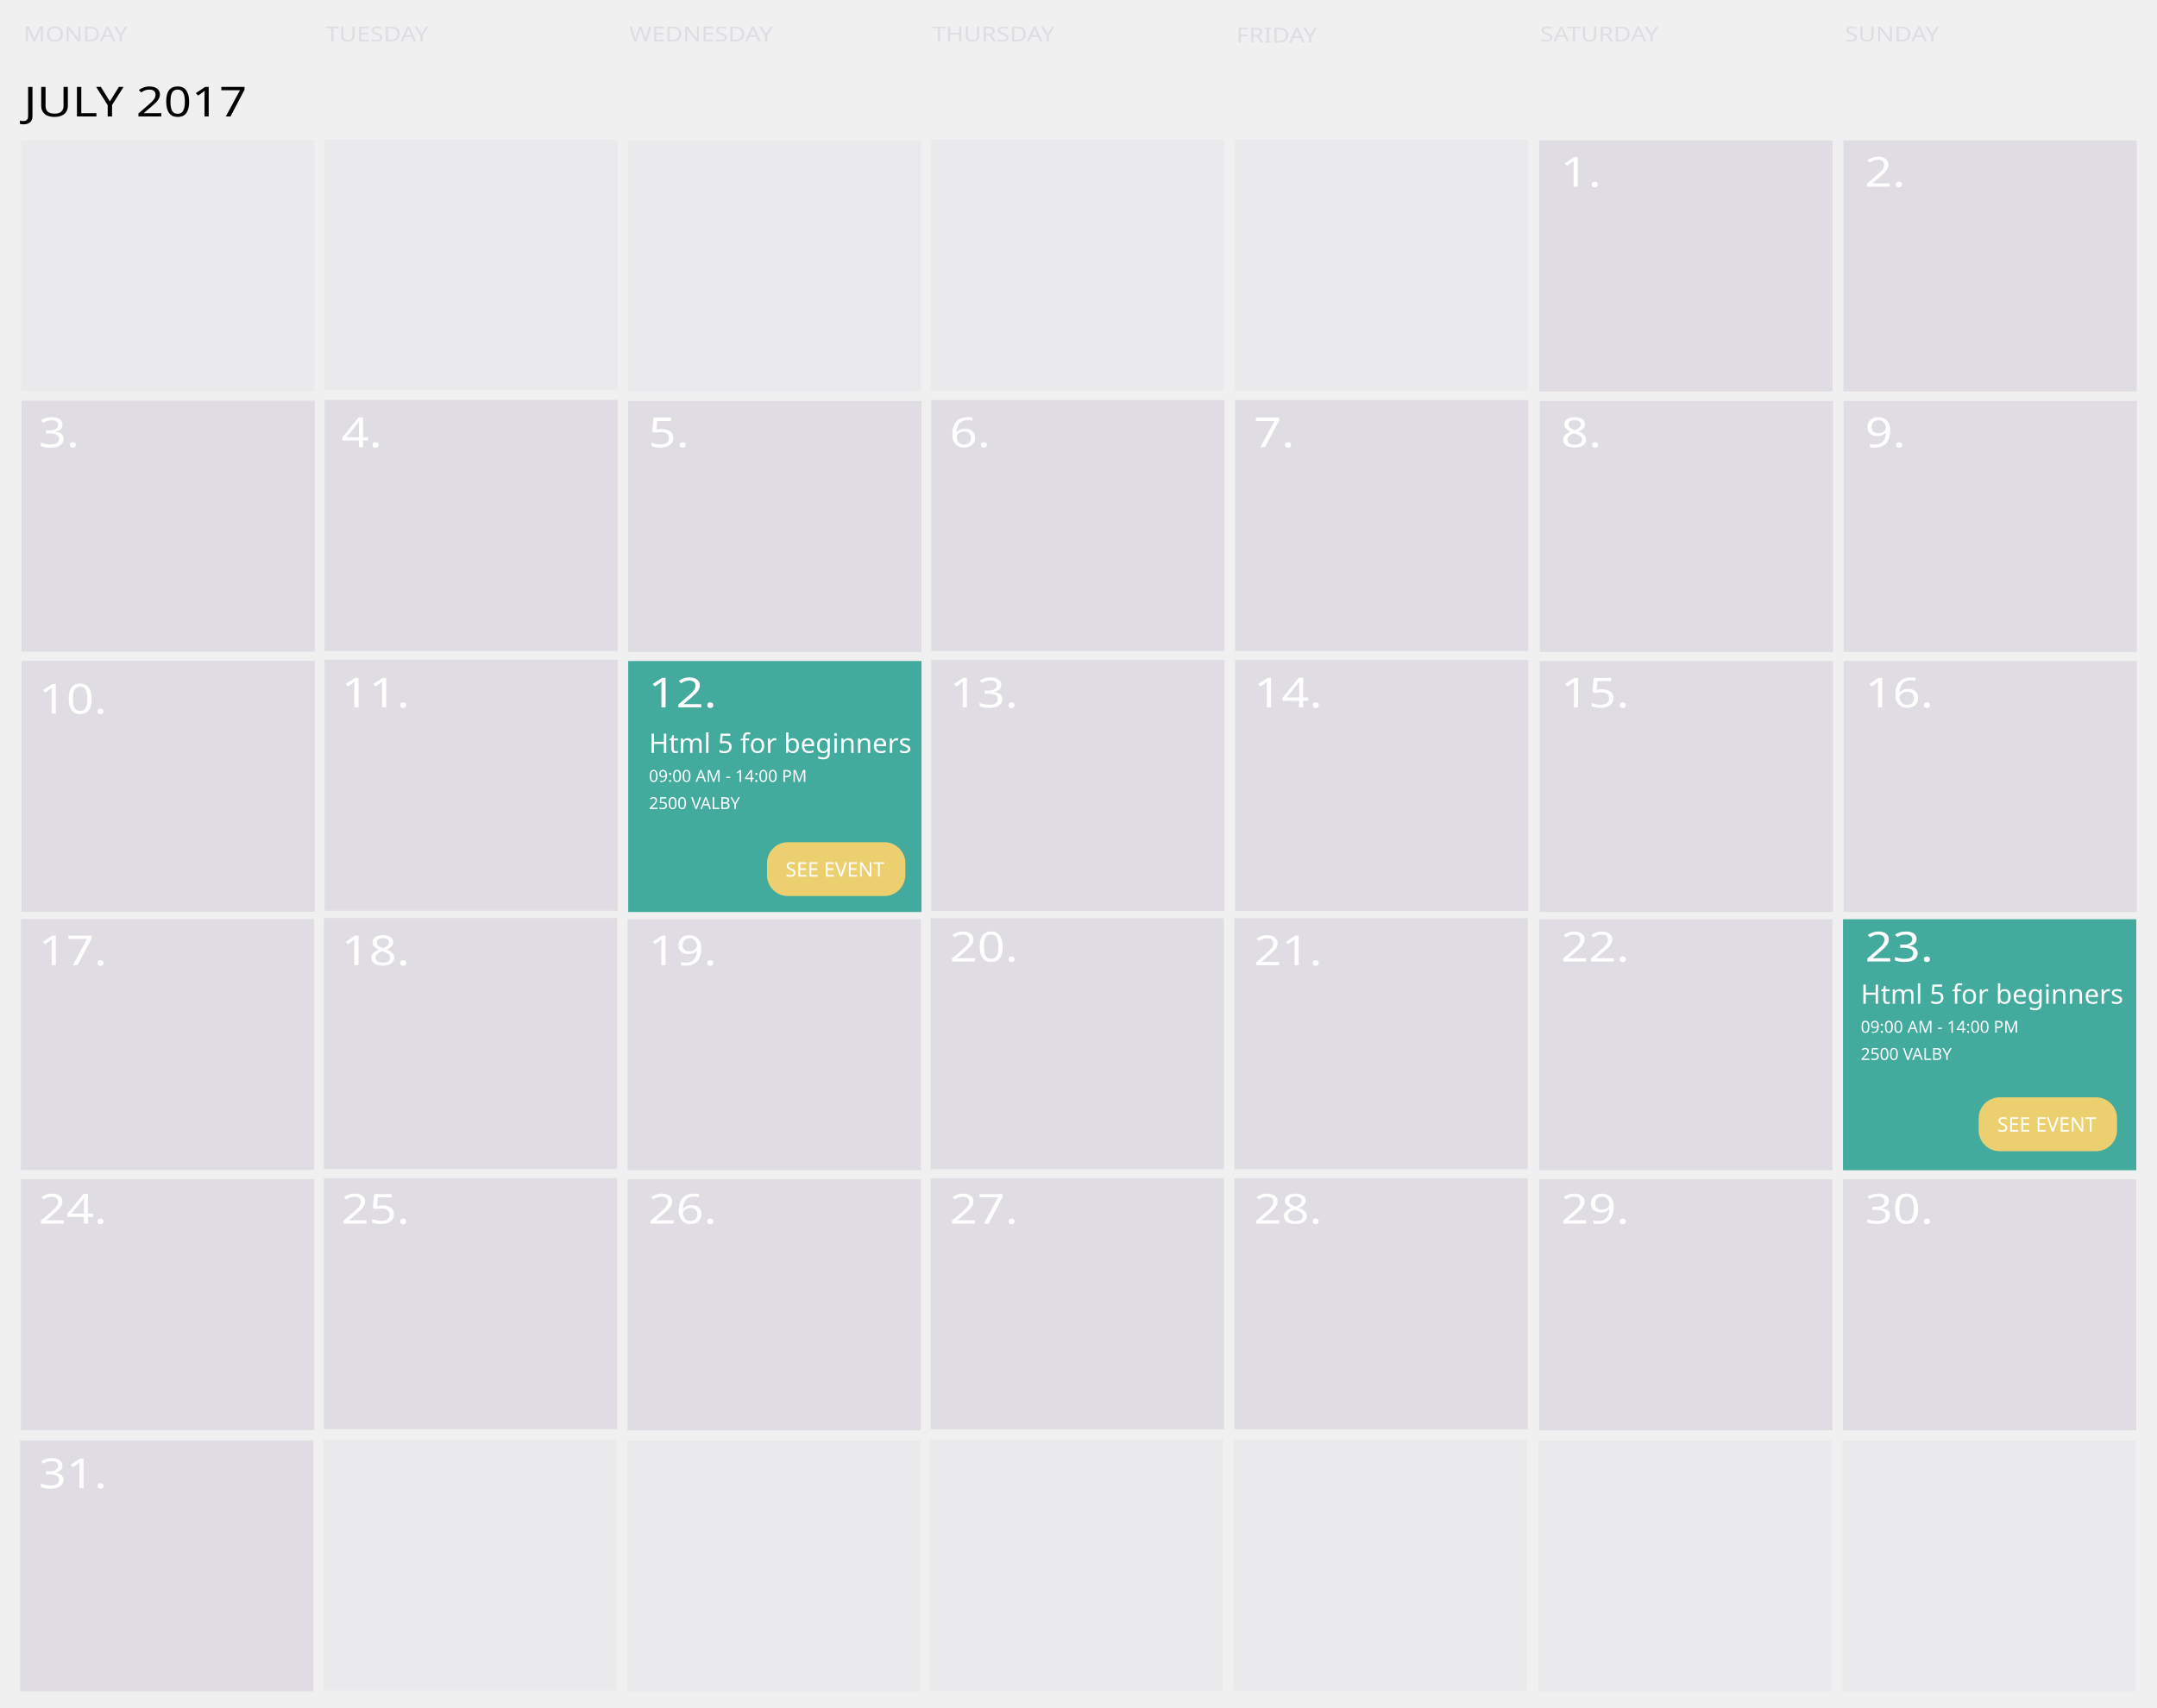
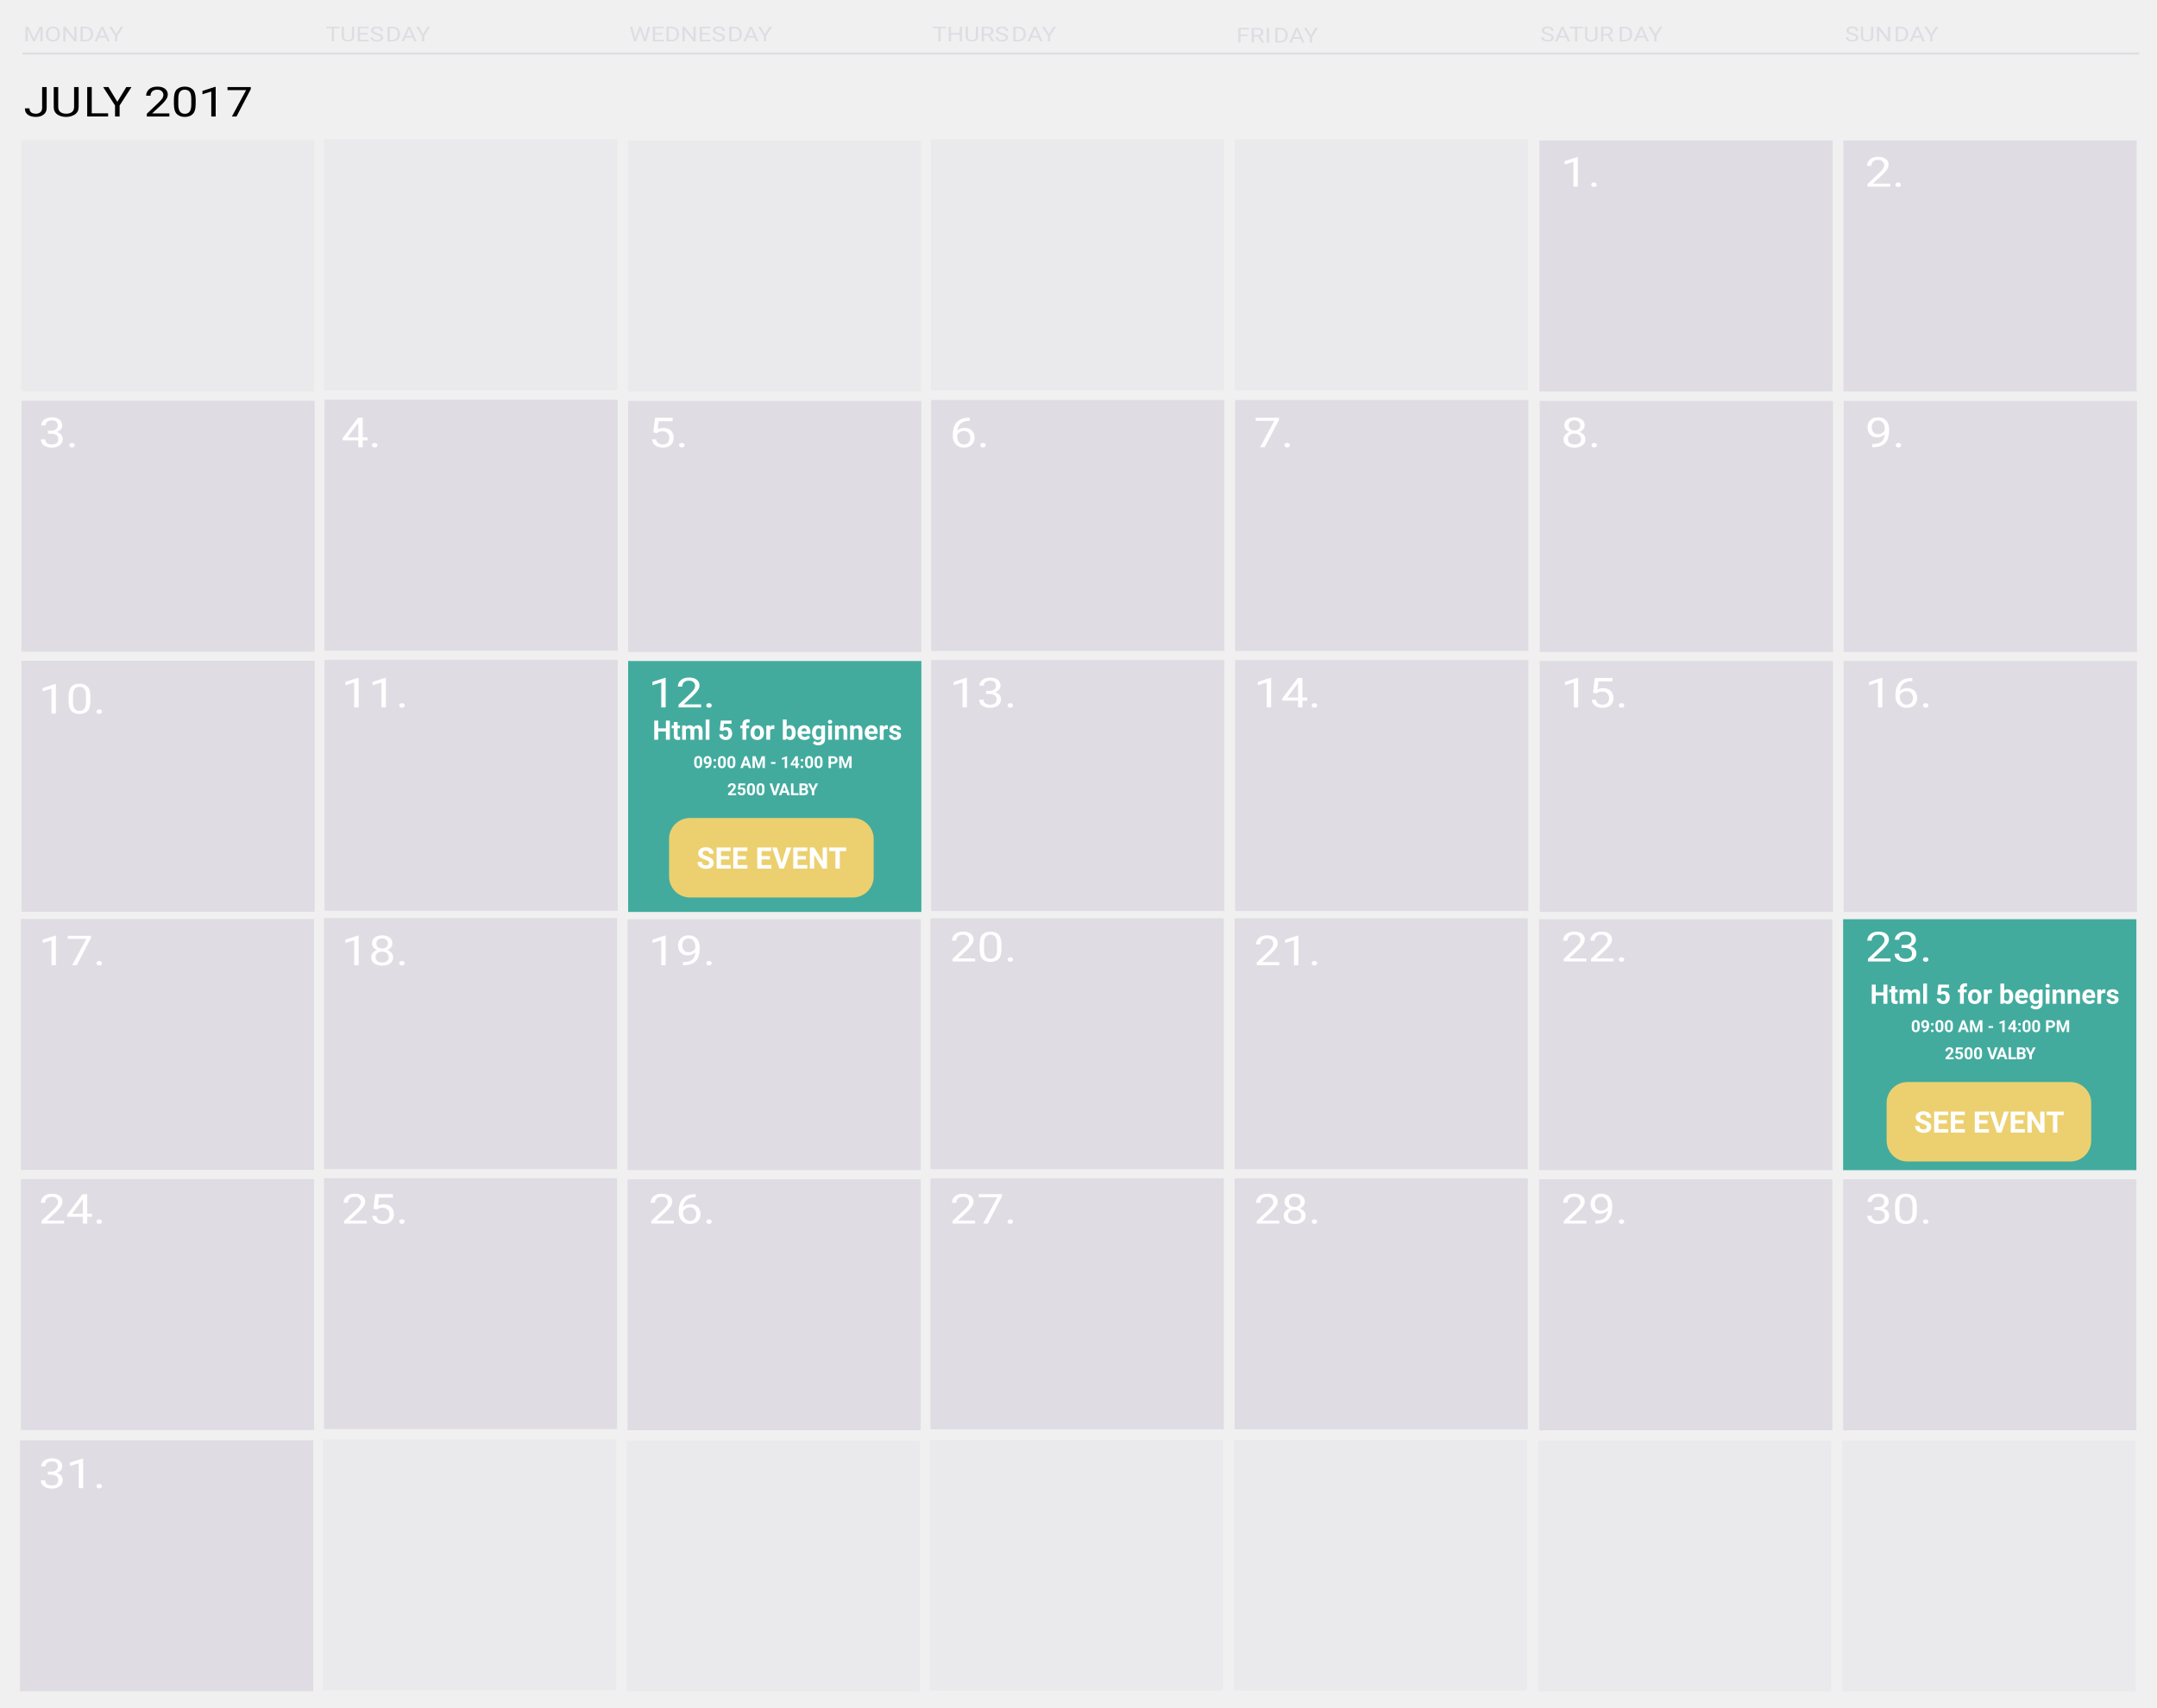
- <svg xmlns="http://www.w3.org/2000/svg" version="1.1" id="Lag_1" x="0px" y="0px" viewBox="0 0 1041.4 824.6" style="enable-background:new 0 0 1041.4 824.6;" xml:space="preserve">
-   <style type="text/css">
- 	.st0{fill:#DFDCE3;}
- 	.st1{opacity:0.3;}
- 	.st2{font-family:'Roboto-Regular';}
- 	.st3{font-size:20px;}
- 	.st4{fill:none;stroke:#DFDCE3;stroke-miterlimit:10;}
- 	.st5{font-size:10px;}
- 	.st6{fill:#FFFFFF;}
- 	.st7{fill:#42AB9E;}
- 	.st8{fill:#ECD06F;}
- 	.st9{font-family:'Roboto-Bold';}
- 	.st10{font-size:9.654px;}
- 	.st11{font-size:13px;}
- 	.st12{font-size:8px;}
- </style>
-   <g>
-     <rect x="890" y="67.8" class="st0" width="141.6" height="121.2" />
+ <svg xmlns="http://www.w3.org/2000/svg" id="Lag_1" data-name="Lag 1" viewBox="0 0 1041.39 824.57">
+   <defs>
+     <style>.cls-1,.cls-6{fill:#dfdce3;}.cls-2{opacity:0.3;}.cls-10,.cls-3{font-size:20px;}.cls-10,.cls-3,.cls-6{font-family:Roboto-Regular, Roboto;}.cls-4{letter-spacing:-0.14em;}.cls-5{fill:none;stroke:#dfdce3;stroke-miterlimit:10;}.cls-6{font-size:10px;}.cls-7{letter-spacing:-0.01em;}.cls-8{letter-spacing:-0.01em;}.cls-9{letter-spacing:0em;}.cls-10,.cls-13,.cls-14,.cls-15{fill:#fff;}.cls-11{fill:#42ab9e;}.cls-12{fill:#ecd06f;}.cls-13{font-size:14.28px;}.cls-13,.cls-14,.cls-15{font-family:Roboto-Bold, Roboto;font-weight:700;}.cls-14{font-size:13px;}.cls-15{font-size:8px;}.cls-16{letter-spacing:-0.07em;}.cls-17{letter-spacing:-0.06em;}</style>
+   </defs>
+   <rect class="cls-1" x="889.98" y="67.83" width="141.58" height="121.17" />
+   <rect class="cls-1" x="743.21" y="67.83" width="141.58" height="121.17" />
+   <g class="cls-2">
+     <rect class="cls-1" x="596.15" y="67.37" width="141.58" height="121.17" />
  </g>
-   <g>
-     <rect x="743.2" y="67.8" class="st0" width="141.6" height="121.2" />
+   <g class="cls-2">
+     <rect class="cls-1" x="449.39" y="67.37" width="141.58" height="121.17" />
  </g>
-   <g class="st1">
-     <rect x="596.2" y="67.4" class="st0" width="141.6" height="121.2" />
+   <g class="cls-2">
+     <rect class="cls-1" x="303.09" y="67.83" width="141.58" height="121.17" />
  </g>
-   <g class="st1">
-     <rect x="449.4" y="67.4" class="st0" width="141.6" height="121.2" />
+   <g class="cls-2">
+     <rect class="cls-1" x="156.5" y="67.27" width="141.58" height="121.17" />
  </g>
-   <g class="st1">
-     <rect x="303.1" y="67.8" class="st0" width="141.6" height="121.2" />
+   <g class="cls-2">
+     <rect class="cls-1" x="10.2" y="67.72" width="141.58" height="121.17" />
  </g>
-   <g class="st1">
-     <rect x="156.5" y="67.3" class="st0" width="141.6" height="121.2" />
+   <text class="cls-3" transform="translate(11.42 56.25) scale(1.17 1)">JU<tspan class="cls-4" x="24.57" y="0">L</tspan>
+     <tspan x="32.66" y="0">Y 2017</tspan>
+   </text>
+   <rect class="cls-5" x="11.33" y="25.85" width="1020.93" height="0.01" />
+   <text class="cls-6" transform="translate(11.33 19.99) scale(1.17 1)">MON<tspan class="cls-7" x="22.73" y="0">D</tspan>
+     <tspan x="29.22" y="0">AY</tspan>
+   </text>
+   <text class="cls-6" transform="translate(157.2 19.99) scale(1.17 1)">TUES<tspan class="cls-7" x="24.71" y="0">D</tspan>
+     <tspan x="31.19" y="0">AY</tspan>
+   </text>
+   <text class="cls-6" transform="translate(303.79 19.99) scale(1.17 1)">WEDNES<tspan class="cls-7" x="40.48" y="0">D</tspan>
+     <tspan x="46.96" y="0">AY</tspan>
+   </text>
+   <text class="cls-6" transform="translate(450.09 19.99) scale(1.17 1)">THURS<tspan class="cls-8" x="32.62" y="0">D</tspan>
+     <tspan class="cls-9" x="39.11" y="0">AY</tspan>
+   </text>
+   <text class="cls-6" transform="translate(596.86 20.55) scale(1.17 1)">FRI<tspan class="cls-8" x="15.28" y="0">D</tspan>
+     <tspan class="cls-9" x="21.76" y="0">AY</tspan>
+   </text>
+   <text class="cls-6" transform="translate(743.62 19.99) scale(1.17 1)">SATUR<tspan class="cls-8" x="31.96" y="0">D</tspan>
+     <tspan x="38.45" y="0">AY</tspan>
+   </text>
+   <text class="cls-6" transform="translate(890.68 19.99) scale(1.17 1)">SUN<tspan class="cls-8" x="20.14" y="0">D</tspan>
+     <tspan x="26.62" y="0">AY</tspan>
+   </text>
+   <text class="cls-10" transform="translate(753.43 90.15) scale(1.17 1)">1.</text>
+   <text class="cls-10" transform="translate(900.28 90.15) scale(1.17 1)">2.</text>
+   <rect class="cls-1" x="890.14" y="193.61" width="141.58" height="121.17" />
+   <rect class="cls-1" x="743.38" y="193.61" width="141.58" height="121.17" />
+   <rect class="cls-1" x="890.14" y="319.2" width="141.58" height="121.17" />
+   <rect class="cls-1" x="743.38" y="319.2" width="141.58" height="121.17" />
+   <rect class="cls-11" x="889.85" y="443.89" width="141.58" height="121.17" />
+   <rect class="cls-1" x="743.08" y="443.89" width="141.58" height="121.17" />
+   <rect class="cls-1" x="889.85" y="569.48" width="141.58" height="121.17" />
+   <rect class="cls-1" x="743.08" y="569.48" width="141.58" height="121.17" />
+   <rect class="cls-1" x="596.32" y="193.16" width="141.58" height="121.17" />
+   <rect class="cls-1" x="449.55" y="193.16" width="141.58" height="121.17" />
+   <rect class="cls-1" x="596.32" y="318.75" width="141.58" height="121.17" />
+   <rect class="cls-1" x="449.55" y="318.75" width="141.58" height="121.17" />
+   <rect class="cls-1" x="596.02" y="443.43" width="141.58" height="121.17" />
+   <rect class="cls-1" x="449.26" y="443.43" width="141.58" height="121.17" />
+   <rect class="cls-1" x="596.02" y="569.03" width="141.58" height="121.17" />
+   <rect class="cls-1" x="449.26" y="569.03" width="141.58" height="121.17" />
+   <rect class="cls-1" x="303.26" y="193.61" width="141.58" height="121.17" />
+   <rect class="cls-11" x="303.26" y="319.2" width="141.58" height="121.17" />
+   <rect class="cls-1" x="302.96" y="443.89" width="141.58" height="121.17" />
+   <rect class="cls-1" x="302.96" y="569.48" width="141.58" height="121.17" />
+   <rect class="cls-1" x="156.66" y="193.05" width="141.58" height="121.17" />
+   <rect class="cls-1" x="156.66" y="318.64" width="141.58" height="121.17" />
+   <rect class="cls-1" x="156.36" y="443.33" width="141.58" height="121.17" />
+   <rect class="cls-1" x="156.36" y="568.92" width="141.58" height="121.17" />
+   <rect class="cls-1" x="10.36" y="193.5" width="141.58" height="121.17" />
+   <rect class="cls-1" x="10.36" y="319.1" width="141.58" height="121.17" />
+   <rect class="cls-1" x="10.07" y="443.78" width="141.58" height="121.17" />
+   <rect class="cls-1" x="10.07" y="569.37" width="141.58" height="121.17" />
+   <g class="cls-2">
+     <rect class="cls-1" x="889.44" y="695.63" width="141.58" height="121.17" />
  </g>
-   <g class="st1">
-     <rect x="10.2" y="67.7" class="st0" width="141.6" height="121.2" />
+   <g class="cls-2">
+     <rect class="cls-1" x="742.68" y="695.63" width="141.58" height="121.17" />
  </g>
-   <text transform="matrix(1.1685 0 0 1 11.4212 56.2476)" class="st2 st3">JULY 2017</text>
-   <rect x="11.3" y="25.9" class="st4" width="1020.9" height="0" />
-   <text transform="matrix(1.1685 0 0 1 11.3324 19.9893)" class="st0 st2 st5">MONDAY</text>
-   <text transform="matrix(1.1685 0 0 1 157.1996 19.9893)" class="st0 st2 st5">TUESDAY</text>
-   <text transform="matrix(1.1685 0 0 1 303.7923 19.9893)" class="st0 st2 st5">WEDNESDAY</text>
-   <text transform="matrix(1.1685 0 0 1 450.0921 19.9893)" class="st0 st2 st5">THURSDAY</text>
-   <text transform="matrix(1.1685 0 0 1 596.8568 20.5464)" class="st0 st2 st5">FRIDAY</text>
-   <text transform="matrix(1.1685 0 0 1 743.6204 19.9893)" class="st0 st2 st5">SATURDAY</text>
-   <text transform="matrix(1.1685 0 0 1 890.681 19.9893)" class="st0 st2 st5">SUNDAY</text>
-   <text transform="matrix(1.1685 0 0 1 753.4329 90.1538)" class="st6 st2 st3">1.</text>
-   <text transform="matrix(1.1685 0 0 1 900.2825 90.1538)" class="st6 st2 st3">2.</text>
-   <g>
-     <rect x="890.1" y="193.6" class="st0" width="141.6" height="121.2" />
+   <g class="cls-2">
+     <rect class="cls-1" x="595.62" y="695.17" width="141.58" height="121.17" />
  </g>
-   <g>
-     <rect x="743.4" y="193.6" class="st0" width="141.6" height="121.2" />
+   <g class="cls-2">
+     <rect class="cls-1" x="448.85" y="695.17" width="141.58" height="121.17" />
  </g>
-   <g>
-     <rect x="890.1" y="319.2" class="st0" width="141.6" height="121.2" />
+   <g class="cls-2">
+     <rect class="cls-1" x="302.55" y="695.63" width="141.58" height="121.17" />
  </g>
-   <g>
-     <rect x="743.4" y="319.2" class="st0" width="141.6" height="121.2" />
+   <g class="cls-2">
+     <rect class="cls-1" x="155.96" y="695.07" width="141.58" height="121.17" />
  </g>
-   <g>
-     <rect x="889.8" y="443.9" class="st7" width="141.6" height="121.2" />
-   </g>
-   <g>
-     <rect x="743.1" y="443.9" class="st0" width="141.6" height="121.2" />
-   </g>
-   <g>
-     <rect x="889.8" y="569.5" class="st0" width="141.6" height="121.2" />
-   </g>
-   <g>
-     <rect x="743.1" y="569.5" class="st0" width="141.6" height="121.2" />
-   </g>
-   <g>
-     <rect x="596.3" y="193.2" class="st0" width="141.6" height="121.2" />
-   </g>
-   <g>
-     <rect x="449.6" y="193.2" class="st0" width="141.6" height="121.2" />
-   </g>
-   <g>
-     <rect x="596.3" y="318.7" class="st0" width="141.6" height="121.2" />
-   </g>
-   <g>
-     <rect x="449.6" y="318.7" class="st0" width="141.6" height="121.2" />
-   </g>
-   <g>
-     <rect x="596" y="443.4" class="st0" width="141.6" height="121.2" />
-   </g>
-   <g>
-     <rect x="449.3" y="443.4" class="st0" width="141.6" height="121.2" />
-   </g>
-   <g>
-     <rect x="596" y="569" class="st0" width="141.6" height="121.2" />
-   </g>
-   <g>
-     <rect x="449.3" y="569" class="st0" width="141.6" height="121.2" />
-   </g>
-   <g>
-     <rect x="303.3" y="193.6" class="st0" width="141.6" height="121.2" />
-   </g>
-   <g>
-     <rect x="303.3" y="319.2" class="st7" width="141.6" height="121.2" />
-   </g>
-   <g>
-     <rect x="303" y="443.9" class="st0" width="141.6" height="121.2" />
-   </g>
-   <g>
-     <rect x="303" y="569.5" class="st0" width="141.6" height="121.2" />
-   </g>
-   <g>
-     <rect x="156.7" y="193.1" class="st0" width="141.6" height="121.2" />
-   </g>
-   <g>
-     <rect x="156.7" y="318.6" class="st0" width="141.6" height="121.2" />
-   </g>
-   <g>
-     <rect x="156.4" y="443.3" class="st0" width="141.6" height="121.2" />
-   </g>
-   <g>
-     <rect x="156.4" y="568.9" class="st0" width="141.6" height="121.2" />
-   </g>
-   <g>
-     <rect x="10.4" y="193.5" class="st0" width="141.6" height="121.2" />
-   </g>
-   <g>
-     <rect x="10.4" y="319.1" class="st0" width="141.6" height="121.2" />
-   </g>
-   <g>
-     <rect x="10.1" y="443.8" class="st0" width="141.6" height="121.2" />
-   </g>
-   <g>
-     <rect x="10.1" y="569.4" class="st0" width="141.6" height="121.2" />
-   </g>
-   <g class="st1">
-     <rect x="889.4" y="695.6" class="st0" width="141.6" height="121.2" />
-   </g>
-   <g class="st1">
-     <rect x="742.7" y="695.6" class="st0" width="141.6" height="121.2" />
-   </g>
-   <g class="st1">
-     <rect x="595.6" y="695.2" class="st0" width="141.6" height="121.2" />
-   </g>
-   <g class="st1">
-     <rect x="448.9" y="695.2" class="st0" width="141.6" height="121.2" />
-   </g>
-   <g class="st1">
-     <rect x="302.6" y="695.6" class="st0" width="141.6" height="121.2" />
-   </g>
-   <g class="st1">
-     <rect x="156" y="695.1" class="st0" width="141.6" height="121.2" />
-   </g>
-   <g>
-     <rect x="9.7" y="695.5" class="st0" width="141.6" height="121.2" />
-   </g>
-   <text transform="matrix(1.1685 0 0 1 18.6481 215.9368)" class="st6 st2 st3">3.</text>
-   <text transform="matrix(1.1685 0 0 1 164.8014 215.9368)" class="st6 st2 st3">4.</text>
-   <text transform="matrix(1.1685 0 0 1 313.0446 215.9368)" class="st6 st2 st3">5.</text>
-   <text transform="matrix(1.1685 0 0 1 313.0446 341.6087)" class="st6 st2 st3">12.</text>
-   <text transform="matrix(1.1685 0 0 1 164.8014 341.6087)" class="st6 st2 st3">11.</text>
-   <text transform="matrix(1.1685 0 0 1 18.6481 344.5872)" class="st6 st2 st3">10.</text>
-   <text transform="matrix(1.1685 0 0 1 313.0446 466.0911)" class="st6 st2 st3">19.</text>
-   <text transform="matrix(1.1685 0 0 1 164.8014 466.0911)" class="st6 st2 st3">18.</text>
-   <text transform="matrix(1.1685 0 0 1 18.6481 466.0911)" class="st6 st2 st3">17.</text>
-   <text transform="matrix(1.1685 0 0 1 164.8014 590.8699)" class="st6 st2 st3">25.</text>
-   <text transform="matrix(1.1685 0 0 1 313.0446 590.8699)" class="st6 st2 st3">26.</text>
-   <text transform="matrix(1.1685 0 0 1 18.6481 590.8719)" class="st6 st2 st3">24.</text>
-   <text transform="matrix(1.1685 0 0 1 18.6481 718.6277)" class="st6 st2 st3">31.</text>
-   <text transform="matrix(1.1685 0 0 1 458.5035 215.9368)" class="st6 st2 st3">6.</text>
-   <text transform="matrix(1.1685 0 0 1 458.5035 341.6087)" class="st6 st2 st3">13.</text>
-   <text transform="matrix(1.1685 0 0 1 605.3541 215.9368)" class="st6 st2 st3">7.</text>
-   <text transform="matrix(1.1685 0 0 1 605.3541 341.6087)" class="st6 st2 st3">14.</text>
-   <text transform="matrix(1.1685 0 0 1 753.5963 215.9368)" class="st6 st2 st3">8.</text>
-   <text transform="matrix(1.1685 0 0 1 753.5963 341.6087)" class="st6 st2 st3">15.</text>
-   <text transform="matrix(1.1685 0 0 1 605.3541 466.0911)" class="st6 st2 st3">21.</text>
-   <text transform="matrix(1.1685 0 0 1 753.5963 464.3035)" class="st6 st2 st3">22.</text>
-   <text transform="matrix(1.1685 0 0 1 458.5045 464.3035)" class="st6 st2 st3">20.</text>
-   <text transform="matrix(1.1685 0 0 1 458.5035 590.8719)" class="st6 st2 st3">27.</text>
-   <text transform="matrix(1.1685 0 0 1 605.3541 590.8699)" class="st6 st2 st3">28.</text>
-   <text transform="matrix(1.1685 0 0 1 753.5963 590.8719)" class="st6 st2 st3">29.</text>
-   <text transform="matrix(1.1685 0 0 1 900.4459 215.9368)" class="st6 st2 st3">9.</text>
-   <text transform="matrix(1.1685 0 0 1 900.4459 341.6087)" class="st6 st2 st3">16.</text>
-   <text transform="matrix(1.1685 0 0 1 900.4459 464.3035)" class="st6 st2 st3">23.</text>
-   <text transform="matrix(1.1685 0 0 1 900.4459 590.8699)" class="st6 st2 st3">30.</text>
-   <path class="st8" d="M427,432.7h-46.6c-5.5,0-10.1-4.5-10.1-10.1v-5.8c0-5.5,4.5-10.1,10.1-10.1H427c5.5,0,10.1,4.5,10.1,10.1v5.8  C437,428.2,432.5,432.7,427,432.7z" />
-   <text transform="matrix(1 0 0 1 379.2262 423.2947)" class="st6 st9 st10">SEE EVENT</text>
-   <text transform="matrix(1 0 0 1 313.3102 363.562)" class="st6 st9 st11">Html 5 for beginners</text>
-   <text transform="matrix(1 0 0 1 313.3102 377.562)" class="st6 st9 st12">09:00 AM - 14:00 PM</text>
-   <text transform="matrix(1 0 0 1 313.3102 390.6869)" class="st6 st9 st12">2500 VALBY</text>
-   <path class="st8" d="M1012,555.9h-46.6c-5.5,0-10.1-4.5-10.1-10.1V540c0-5.5,4.5-10.1,10.1-10.1h46.6c5.5,0,10.1,4.5,10.1,10.1v5.8  C1022.1,551.3,1017.6,555.9,1012,555.9z" />
-   <text transform="matrix(1 0 0 1 964.2809 546.4379)" class="st6 st9 st10">SEE EVENT</text>
-   <text transform="matrix(1 0 0 1 898.3649 484.7052)" class="st6 st9 st11">Html 5 for beginners</text>
-   <text transform="matrix(1 0 0 1 898.3649 498.7052)" class="st6 st9 st12">09:00 AM - 14:00 PM</text>
-   <text transform="matrix(1 0 0 1 898.3649 511.8301)" class="st6 st9 st12">2500 VALBY</text>
+   <rect class="cls-1" x="9.66" y="695.52" width="141.58" height="121.17" />
+   <text class="cls-10" transform="translate(18.65 215.94) scale(1.17 1)">3.</text>
+   <text class="cls-10" transform="translate(164.8 215.94) scale(1.17 1)">4.</text>
+   <text class="cls-10" transform="translate(313.04 215.94) scale(1.17 1)">5.</text>
+   <text class="cls-10" transform="translate(313.04 341.61) scale(1.17 1)">12.</text>
+   <text class="cls-10" transform="translate(164.8 341.61) scale(1.17 1)">11.</text>
+   <text class="cls-10" transform="translate(18.65 344.59) scale(1.17 1)">10.</text>
+   <text class="cls-10" transform="translate(313.04 466.09) scale(1.17 1)">19.</text>
+   <text class="cls-10" transform="translate(164.8 466.09) scale(1.17 1)">18.</text>
+   <text class="cls-10" transform="translate(18.65 466.09) scale(1.17 1)">17.</text>
+   <text class="cls-10" transform="translate(164.8 590.87) scale(1.17 1)">25.</text>
+   <text class="cls-10" transform="translate(313.04 590.87) scale(1.17 1)">26.</text>
+   <text class="cls-10" transform="translate(18.65 590.87) scale(1.17 1)">24.</text>
+   <text class="cls-10" transform="translate(18.65 718.63) scale(1.17 1)">31.</text>
+   <text class="cls-10" transform="translate(458.5 215.94) scale(1.17 1)">6.</text>
+   <text class="cls-10" transform="translate(458.5 341.61) scale(1.17 1)">13.</text>
+   <text class="cls-10" transform="translate(605.35 215.94) scale(1.17 1)">7.</text>
+   <text class="cls-10" transform="translate(605.35 341.61) scale(1.17 1)">14.</text>
+   <text class="cls-10" transform="translate(753.6 215.94) scale(1.17 1)">8.</text>
+   <text class="cls-10" transform="translate(753.6 341.61) scale(1.17 1)">15.</text>
+   <text class="cls-10" transform="translate(605.35 466.09) scale(1.17 1)">21.</text>
+   <text class="cls-10" transform="translate(753.6 464.3) scale(1.17 1)">22.</text>
+   <text class="cls-10" transform="translate(458.5 464.3) scale(1.17 1)">20.</text>
+   <text class="cls-10" transform="translate(458.5 590.87) scale(1.17 1)">27.</text>
+   <text class="cls-10" transform="translate(605.35 590.87) scale(1.17 1)">28.</text>
+   <text class="cls-10" transform="translate(753.6 590.87) scale(1.17 1)">29.</text>
+   <text class="cls-10" transform="translate(900.45 215.94) scale(1.17 1)">9.</text>
+   <text class="cls-10" transform="translate(900.45 341.61) scale(1.17 1)">16.</text>
+   <text class="cls-10" transform="translate(900.45 464.3) scale(1.17 1)">23.</text>
+   <text class="cls-10" transform="translate(900.45 590.87) scale(1.17 1)">30.</text>
+   <rect class="cls-12" x="910.85" y="522.5" width="98.77" height="38.38" rx="10.08" ry="10.08" />
+   <text class="cls-13" transform="translate(924.12 546.92)">SEE EVENT</text>
+   <text class="cls-14" transform="translate(902.86 484.71)">Html 5 for beginners</text>
+   <text class="cls-15" transform="translate(922.61 498.36)">09:00 AM - 14:00 PM</text>
+   <text class="cls-15" transform="translate(938.93 511.48)">2500 <tspan class="cls-16" x="20.35" y="0">V</tspan>
+     <tspan x="24.89" y="0">AL</tspan>
+     <tspan class="cls-17" x="34.34" y="0">B</tspan>
+     <tspan x="38.96" y="0">Y</tspan>
+   </text>
+   <rect class="cls-12" x="323.03" y="395.01" width="98.77" height="38.38" rx="10.08" ry="10.08" />
+   <text class="cls-13" transform="translate(336.3 419.42)">SEE EVENT</text>
+   <text class="cls-14" transform="translate(315.04 357.21)">Html 5 for beginners</text>
+   <text class="cls-15" transform="translate(334.79 370.87)">09:00 AM - 14:00 PM</text>
+   <text class="cls-15" transform="translate(351.11 383.99)">2500 <tspan class="cls-16" x="20.35" y="0">V</tspan>
+     <tspan x="24.89" y="0">AL</tspan>
+     <tspan class="cls-17" x="34.34" y="0">B</tspan>
+     <tspan x="38.96" y="0">Y</tspan>
+   </text>
</svg>
